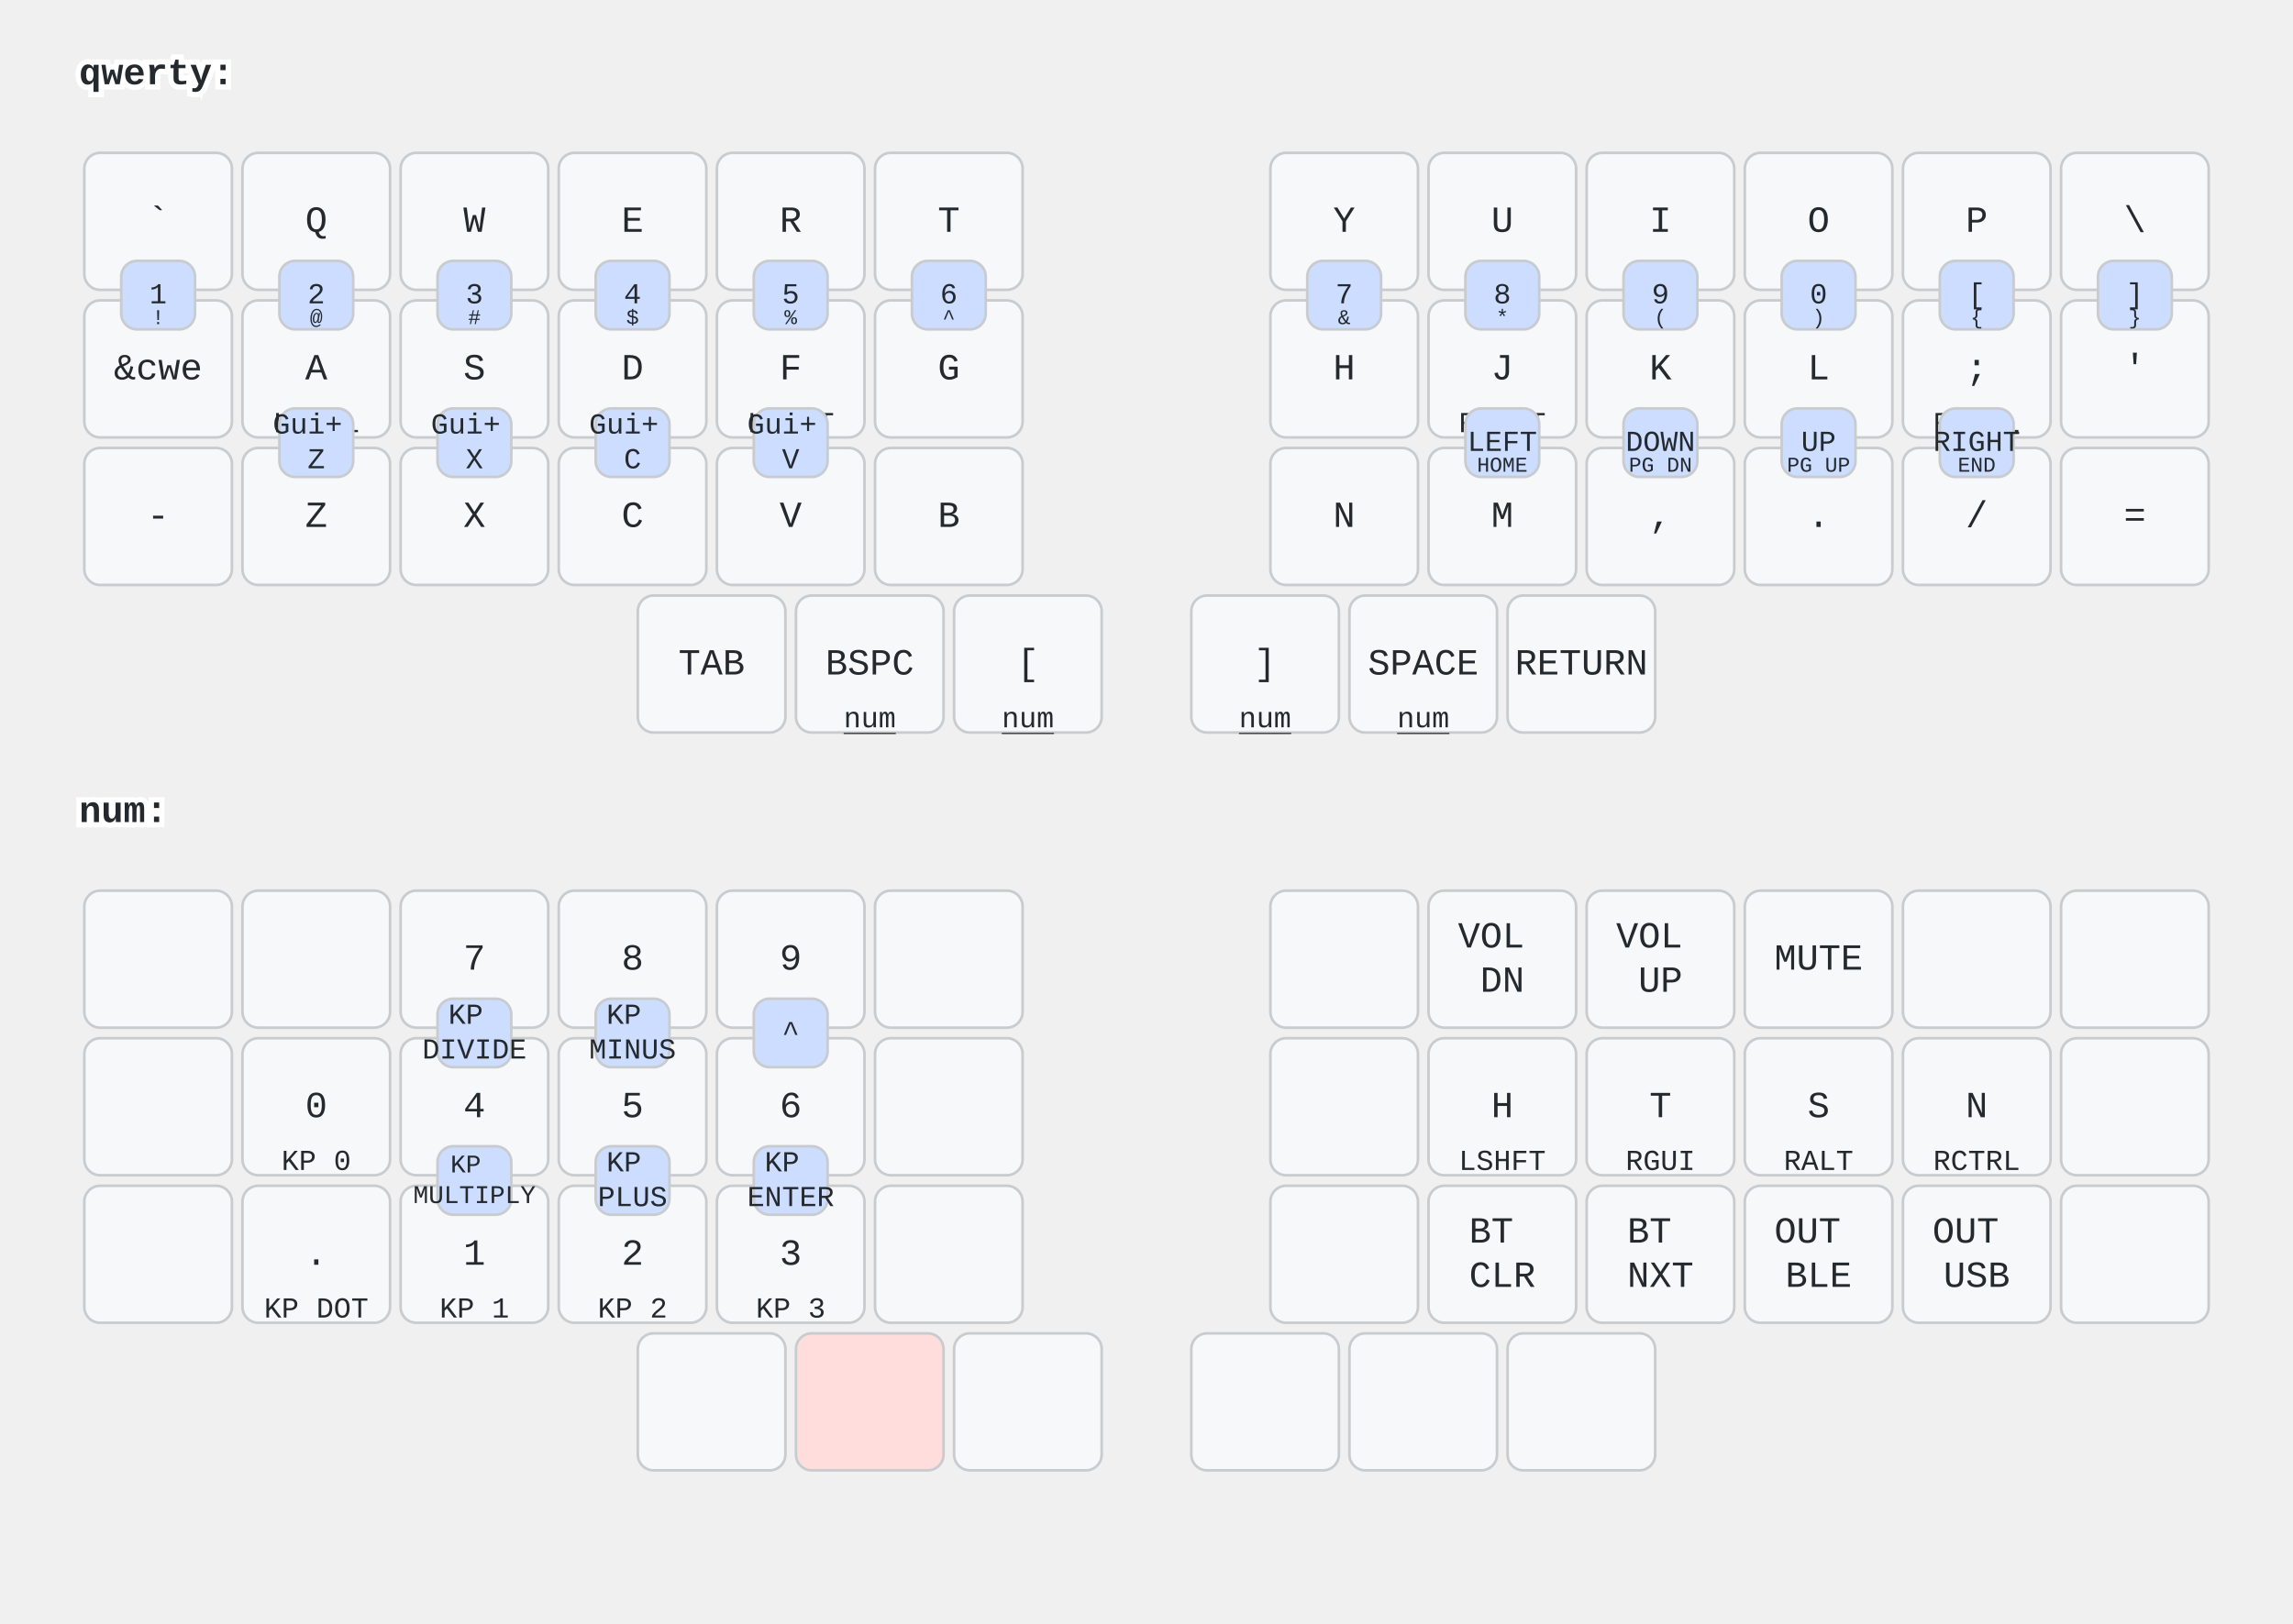
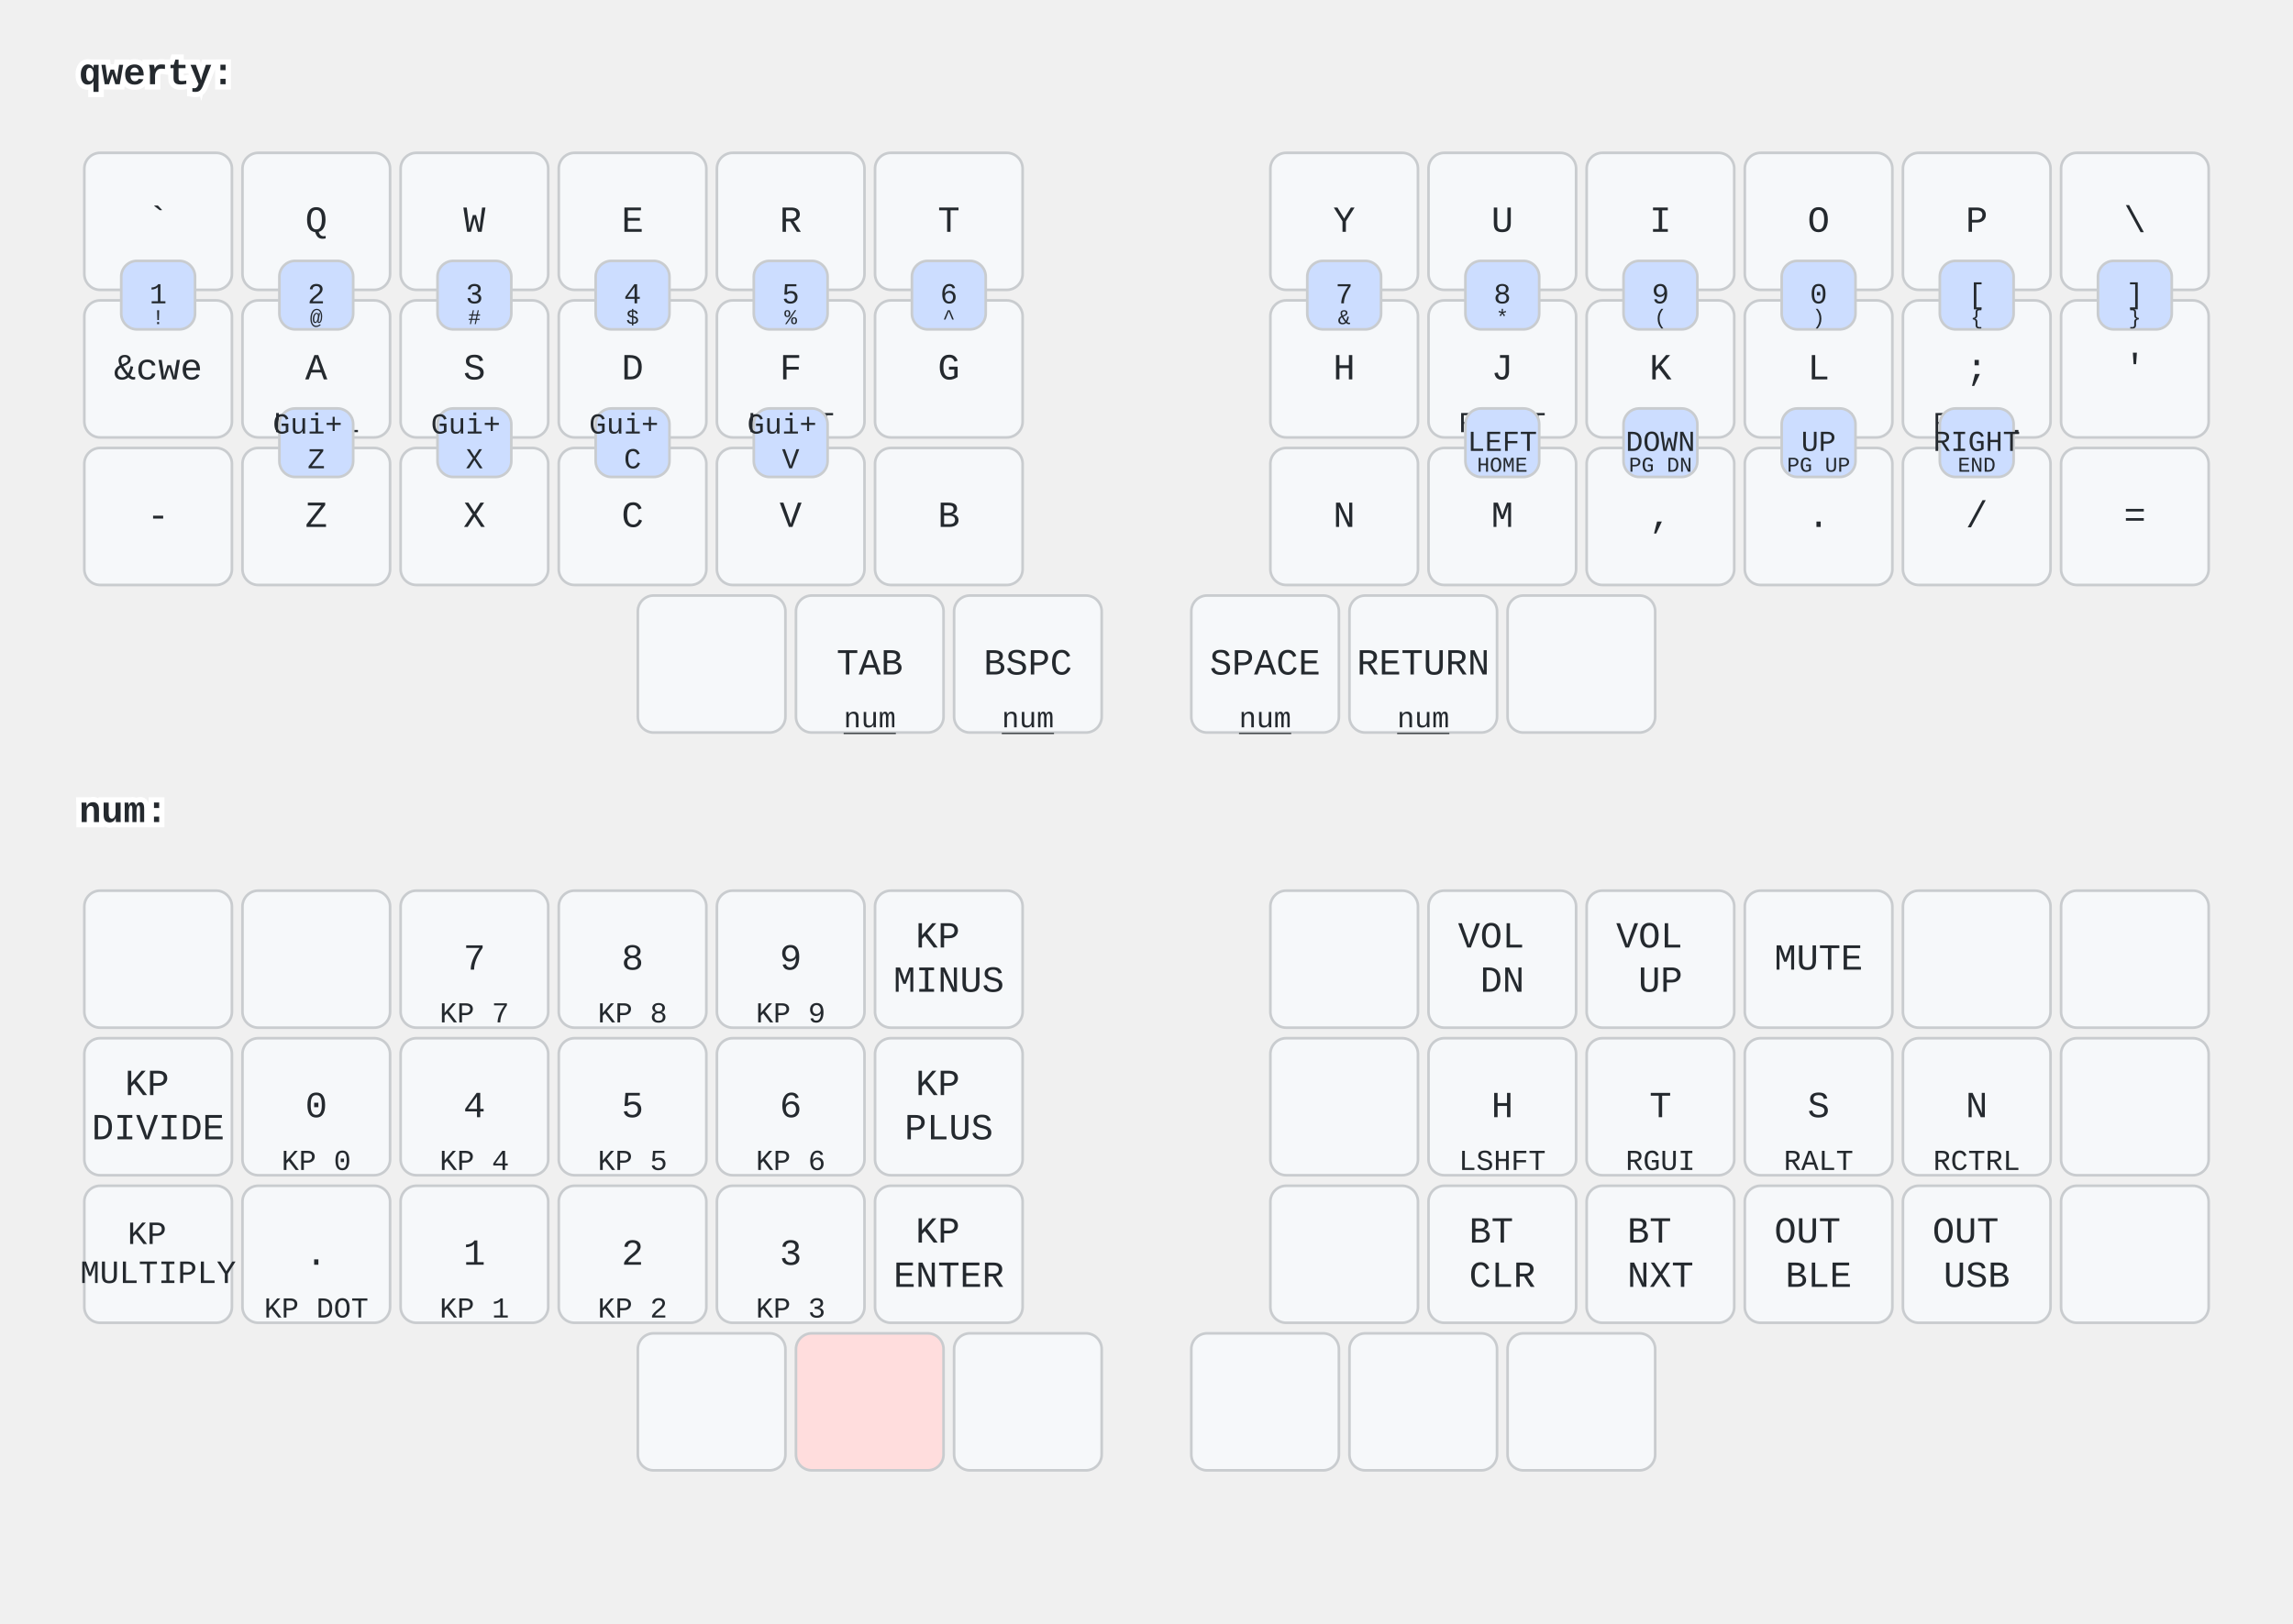
<svg xmlns="http://www.w3.org/2000/svg" width="870" height="616" viewBox="0 0 870 616" class="keymap">
  <style>/* inherit to force styles through use tags */
svg path {
    fill: inherit;
}

/* font and background color specifications */
svg.keymap {
    font-family: SFMono-Regular,Consolas,Liberation Mono,Menlo,monospace;
    font-size: 14px;
    font-kerning: normal;
    text-rendering: optimizeLegibility;
    fill: #24292e;
}

/* default key styling */
rect.key {
    fill: #f6f8fa;
}

rect.key, rect.combo {
    stroke: #c9cccf;
    stroke-width: 1;
}

/* default key side styling, only used is draw_key_sides is set */
rect.side {
    filter: brightness(90%);
}

/* color accent for combo boxes */
rect.combo, rect.combo-separate {
    fill: #cdf;
}

/* color accent for held keys */
rect.held, rect.combo.held {
    fill: #fdd;
}

/* color accent for ghost (optional) keys */
rect.ghost, rect.combo.ghost {
    stroke-dasharray: 4, 4;
    stroke-width: 2;
}

text {
    text-anchor: middle;
    dominant-baseline: middle;
}

/* styling for layer labels */
text.label {
    font-weight: bold;
    text-anchor: start;
    stroke: white;
    stroke-width: 4;
    paint-order: stroke;
}

/* styling for optional footer */
text.footer {
    text-anchor: end;
    dominant-baseline: auto;
    stroke: white;
    stroke-width: 4;
    paint-order: stroke;
}

/* styling for combo tap, and key hold/shifted label text */
text.combo, text.hold, text.shifted {
    font-size: 11px;
}

text.hold {
    text-anchor: middle;
    dominant-baseline: auto;
}

text.shifted {
    text-anchor: middle;
    dominant-baseline: hanging;
}

text.layer-activator {
    text-decoration: underline;
}

/* styling for hold/shifted label text in combo box */
text.combo.hold, text.combo.shifted {
    font-size: 8px;
}

/* lighter symbol for transparent keys */
text.trans {
    fill: #7b7e81;
}

/* styling for combo dendrons */
path.combo {
    stroke-width: 1;
    stroke: gray;
    fill: none;
}

/* Start Tabler Icons Cleanup */
/* cannot use height/width with glyphs */
.icon-tabler &gt; path {
    fill: inherit;
    stroke: inherit;
    stroke-width: 2;
}
/* hide tabler's default box */
.icon-tabler &gt; path[stroke="none"][fill="none"] {
    visibility: hidden;
}
/* End Tabler Icons Cleanup */
</style>
  <g transform="translate(30, 0)" class="layer-qwerty">
    <text x="0" y="28" class="label" id="qwerty">qwerty:</text>
    <g transform="translate(0, 56)">
      <g transform="translate(30, 28)" class="key keypos-0">
        <rect rx="6" ry="6" x="-28" y="-26" width="56" height="52" class="key" />
        <text x="0" y="0" class="key tap">`</text>
        <text x="0" y="24" class="key hold">F1</text>
      </g>
      <g transform="translate(90, 28)" class="key keypos-1">
        <rect rx="6" ry="6" x="-28" y="-26" width="56" height="52" class="key" />
        <text x="0" y="0" class="key tap">Q</text>
        <text x="0" y="24" class="key hold">F2</text>
      </g>
      <g transform="translate(150, 28)" class="key keypos-2">
        <rect rx="6" ry="6" x="-28" y="-26" width="56" height="52" class="key" />
        <text x="0" y="0" class="key tap">W</text>
        <text x="0" y="24" class="key hold">F3</text>
      </g>
      <g transform="translate(210, 28)" class="key keypos-3">
        <rect rx="6" ry="6" x="-28" y="-26" width="56" height="52" class="key" />
        <text x="0" y="0" class="key tap">E</text>
        <text x="0" y="24" class="key hold">F4</text>
      </g>
      <g transform="translate(270, 28)" class="key keypos-4">
        <rect rx="6" ry="6" x="-28" y="-26" width="56" height="52" class="key" />
        <text x="0" y="0" class="key tap">R</text>
        <text x="0" y="24" class="key hold">F5</text>
      </g>
      <g transform="translate(330, 28)" class="key keypos-5">
        <rect rx="6" ry="6" x="-28" y="-26" width="56" height="52" class="key" />
        <text x="0" y="0" class="key tap">T</text>
        <text x="0" y="24" class="key hold">F6</text>
      </g>
      <g transform="translate(480, 28)" class="key keypos-6">
        <rect rx="6" ry="6" x="-28" y="-26" width="56" height="52" class="key" />
        <text x="0" y="0" class="key tap">Y</text>
        <text x="0" y="24" class="key hold">F7</text>
      </g>
      <g transform="translate(540, 28)" class="key keypos-7">
        <rect rx="6" ry="6" x="-28" y="-26" width="56" height="52" class="key" />
        <text x="0" y="0" class="key tap">U</text>
        <text x="0" y="24" class="key hold">F8</text>
      </g>
      <g transform="translate(600, 28)" class="key keypos-8">
        <rect rx="6" ry="6" x="-28" y="-26" width="56" height="52" class="key" />
        <text x="0" y="0" class="key tap">I</text>
        <text x="0" y="24" class="key hold">F9</text>
      </g>
      <g transform="translate(660, 28)" class="key keypos-9">
        <rect rx="6" ry="6" x="-28" y="-26" width="56" height="52" class="key" />
        <text x="0" y="0" class="key tap">O</text>
        <text x="0" y="24" class="key hold">F10</text>
      </g>
      <g transform="translate(720, 28)" class="key keypos-10">
        <rect rx="6" ry="6" x="-28" y="-26" width="56" height="52" class="key" />
        <text x="0" y="0" class="key tap">P</text>
        <text x="0" y="24" class="key hold">F11</text>
      </g>
      <g transform="translate(780, 28)" class="key keypos-11">
        <rect rx="6" ry="6" x="-28" y="-26" width="56" height="52" class="key" />
        <text x="0" y="0" class="key tap">\</text>
        <text x="0" y="24" class="key hold">F12</text>
      </g>
      <g transform="translate(30, 84)" class="key keypos-12">
        <rect rx="6" ry="6" x="-28" y="-26" width="56" height="52" class="key" />
        <text x="0" y="0" class="key tap">&amp;cwe</text>
      </g>
      <g transform="translate(90, 84)" class="key keypos-13">
        <rect rx="6" ry="6" x="-28" y="-26" width="56" height="52" class="key" />
        <text x="0" y="0" class="key tap">A</text>
        <text x="0" y="24" class="key hold">LCTRL</text>
      </g>
      <g transform="translate(150, 84)" class="key keypos-14">
        <rect rx="6" ry="6" x="-28" y="-26" width="56" height="52" class="key" />
        <text x="0" y="0" class="key tap">S</text>
        <text x="0" y="24" class="key hold">LALT</text>
      </g>
      <g transform="translate(210, 84)" class="key keypos-15">
        <rect rx="6" ry="6" x="-28" y="-26" width="56" height="52" class="key" />
        <text x="0" y="0" class="key tap">D</text>
        <text x="0" y="24" class="key hold">LGUI</text>
      </g>
      <g transform="translate(270, 84)" class="key keypos-16">
        <rect rx="6" ry="6" x="-28" y="-26" width="56" height="52" class="key" />
        <text x="0" y="0" class="key tap">F</text>
        <text x="0" y="24" class="key hold">LSHFT</text>
      </g>
      <g transform="translate(330, 84)" class="key keypos-17">
        <rect rx="6" ry="6" x="-28" y="-26" width="56" height="52" class="key" />
        <text x="0" y="0" class="key tap">G</text>
      </g>
      <g transform="translate(480, 84)" class="key keypos-18">
        <rect rx="6" ry="6" x="-28" y="-26" width="56" height="52" class="key" />
        <text x="0" y="0" class="key tap">H</text>
      </g>
      <g transform="translate(540, 84)" class="key keypos-19">
        <rect rx="6" ry="6" x="-28" y="-26" width="56" height="52" class="key" />
        <text x="0" y="0" class="key tap">J</text>
        <text x="0" y="24" class="key hold">RSHFT</text>
      </g>
      <g transform="translate(600, 84)" class="key keypos-20">
        <rect rx="6" ry="6" x="-28" y="-26" width="56" height="52" class="key" />
        <text x="0" y="0" class="key tap">K</text>
        <text x="0" y="24" class="key hold">RGUI</text>
      </g>
      <g transform="translate(660, 84)" class="key keypos-21">
        <rect rx="6" ry="6" x="-28" y="-26" width="56" height="52" class="key" />
        <text x="0" y="0" class="key tap">L</text>
        <text x="0" y="24" class="key hold">RALT</text>
      </g>
      <g transform="translate(720, 84)" class="key keypos-22">
        <rect rx="6" ry="6" x="-28" y="-26" width="56" height="52" class="key" />
        <text x="0" y="0" class="key tap">;</text>
        <text x="0" y="24" class="key hold">RCTRL</text>
      </g>
      <g transform="translate(780, 84)" class="key keypos-23">
        <rect rx="6" ry="6" x="-28" y="-26" width="56" height="52" class="key" />
        <text x="0" y="0" class="key tap">'</text>
      </g>
      <g transform="translate(30, 140)" class="key keypos-24">
        <rect rx="6" ry="6" x="-28" y="-26" width="56" height="52" class="key" />
        <text x="0" y="0" class="key tap">-</text>
      </g>
      <g transform="translate(90, 140)" class="key keypos-25">
        <rect rx="6" ry="6" x="-28" y="-26" width="56" height="52" class="key" />
        <text x="0" y="0" class="key tap">Z</text>
      </g>
      <g transform="translate(150, 140)" class="key keypos-26">
        <rect rx="6" ry="6" x="-28" y="-26" width="56" height="52" class="key" />
        <text x="0" y="0" class="key tap">X</text>
      </g>
      <g transform="translate(210, 140)" class="key keypos-27">
        <rect rx="6" ry="6" x="-28" y="-26" width="56" height="52" class="key" />
        <text x="0" y="0" class="key tap">C</text>
      </g>
      <g transform="translate(270, 140)" class="key keypos-28">
        <rect rx="6" ry="6" x="-28" y="-26" width="56" height="52" class="key" />
        <text x="0" y="0" class="key tap">V</text>
      </g>
      <g transform="translate(330, 140)" class="key keypos-29">
        <rect rx="6" ry="6" x="-28" y="-26" width="56" height="52" class="key" />
        <text x="0" y="0" class="key tap">B</text>
      </g>
      <g transform="translate(480, 140)" class="key keypos-30">
        <rect rx="6" ry="6" x="-28" y="-26" width="56" height="52" class="key" />
        <text x="0" y="0" class="key tap">N</text>
      </g>
      <g transform="translate(540, 140)" class="key keypos-31">
        <rect rx="6" ry="6" x="-28" y="-26" width="56" height="52" class="key" />
        <text x="0" y="0" class="key tap">M</text>
      </g>
      <g transform="translate(600, 140)" class="key keypos-32">
        <rect rx="6" ry="6" x="-28" y="-26" width="56" height="52" class="key" />
        <text x="0" y="0" class="key tap">,</text>
      </g>
      <g transform="translate(660, 140)" class="key keypos-33">
        <rect rx="6" ry="6" x="-28" y="-26" width="56" height="52" class="key" />
        <text x="0" y="0" class="key tap">.</text>
      </g>
      <g transform="translate(720, 140)" class="key keypos-34">
        <rect rx="6" ry="6" x="-28" y="-26" width="56" height="52" class="key" />
        <text x="0" y="0" class="key tap">/</text>
      </g>
      <g transform="translate(780, 140)" class="key keypos-35">
        <rect rx="6" ry="6" x="-28" y="-26" width="56" height="52" class="key" />
        <text x="0" y="0" class="key tap">=</text>
      </g>
      <g transform="translate(240, 196)" class="key keypos-36">
        <rect rx="6" ry="6" x="-28" y="-26" width="56" height="52" class="key" />
+       </g>
+       <g transform="translate(300, 196)" class="key keypos-37">
+         <rect rx="6" ry="6" x="-28" y="-26" width="56" height="52" class="key" />
        <text x="0" y="0" class="key tap">TAB</text>
-       </g>
-       <g transform="translate(300, 196)" class="key keypos-37">
+         <a href="#num">
+           <text x="0" y="24" class="key hold layer-activator">num</text>
+         </a>
+       </g>
+       <g transform="translate(360, 196)" class="key keypos-38">
        <rect rx="6" ry="6" x="-28" y="-26" width="56" height="52" class="key" />
        <text x="0" y="0" class="key tap">BSPC</text>
        <a href="#num">
          <text x="0" y="24" class="key hold layer-activator">num</text>
        </a>
      </g>
-       <g transform="translate(360, 196)" class="key keypos-38">
-         <rect rx="6" ry="6" x="-28" y="-26" width="56" height="52" class="key" />
-         <text x="0" y="0" class="key tap">[</text>
-         <a href="#num">
-           <text x="0" y="24" class="key hold layer-activator">num</text>
-         </a>
-       </g>
      <g transform="translate(450, 196)" class="key keypos-39">
-         <rect rx="6" ry="6" x="-28" y="-26" width="56" height="52" class="key" />
-         <text x="0" y="0" class="key tap">]</text>
-         <a href="#num">
-           <text x="0" y="24" class="key hold layer-activator">num</text>
-         </a>
-       </g>
-       <g transform="translate(510, 196)" class="key keypos-40">
        <rect rx="6" ry="6" x="-28" y="-26" width="56" height="52" class="key" />
        <text x="0" y="0" class="key tap">SPACE</text>
        <a href="#num">
          <text x="0" y="24" class="key hold layer-activator">num</text>
        </a>
      </g>
+       <g transform="translate(510, 196)" class="key keypos-40">
+         <rect rx="6" ry="6" x="-28" y="-26" width="56" height="52" class="key" />
+         <text x="0" y="0" class="key tap">RETURN</text>
+         <a href="#num">
+           <text x="0" y="24" class="key hold layer-activator">num</text>
+         </a>
+       </g>
      <g transform="translate(570, 196)" class="key keypos-41">
        <rect rx="6" ry="6" x="-28" y="-26" width="56" height="52" class="key" />
-         <text x="0" y="0" class="key tap">RETURN</text>
      </g>
      <g class="combo combopos-0">
        <rect rx="6" ry="6" x="16" y="43" width="28" height="26" class="combo" />
        <text x="30" y="56" class="combo tap">1</text>
        <text x="30" y="67" class="combo hold">!</text>
      </g>
      <g class="combo combopos-1">
        <rect rx="6" ry="6" x="76" y="43" width="28" height="26" class="combo" />
        <text x="90" y="56" class="combo tap">2</text>
        <text x="90" y="67" class="combo hold">@</text>
      </g>
      <g class="combo combopos-2">
        <rect rx="6" ry="6" x="136" y="43" width="28" height="26" class="combo" />
        <text x="150" y="56" class="combo tap">3</text>
        <text x="150" y="67" class="combo hold">#</text>
      </g>
      <g class="combo combopos-3">
        <rect rx="6" ry="6" x="196" y="43" width="28" height="26" class="combo" />
        <text x="210" y="56" class="combo tap">4</text>
        <text x="210" y="67" class="combo hold">$</text>
      </g>
      <g class="combo combopos-4">
        <rect rx="6" ry="6" x="256" y="43" width="28" height="26" class="combo" />
        <text x="270" y="56" class="combo tap">5</text>
        <text x="270" y="67" class="combo hold">%</text>
      </g>
      <g class="combo combopos-5">
        <rect rx="6" ry="6" x="316" y="43" width="28" height="26" class="combo" />
        <text x="330" y="56" class="combo tap">6</text>
        <text x="330" y="67" class="combo hold">^</text>
      </g>
      <g class="combo combopos-6">
        <rect rx="6" ry="6" x="466" y="43" width="28" height="26" class="combo" />
        <text x="480" y="56" class="combo tap">7</text>
        <text x="480" y="67" class="combo hold">&amp;</text>
      </g>
      <g class="combo combopos-7">
        <rect rx="6" ry="6" x="526" y="43" width="28" height="26" class="combo" />
        <text x="540" y="56" class="combo tap">8</text>
        <text x="540" y="67" class="combo hold">*</text>
      </g>
      <g class="combo combopos-8">
        <rect rx="6" ry="6" x="586" y="43" width="28" height="26" class="combo" />
        <text x="600" y="56" class="combo tap">9</text>
        <text x="600" y="67" class="combo hold">(</text>
      </g>
      <g class="combo combopos-9">
        <rect rx="6" ry="6" x="646" y="43" width="28" height="26" class="combo" />
        <text x="660" y="56" class="combo tap">0</text>
        <text x="660" y="67" class="combo hold">)</text>
      </g>
      <g class="combo combopos-10">
        <rect rx="6" ry="6" x="706" y="43" width="28" height="26" class="combo" />
        <text x="720" y="56" class="combo tap">[</text>
        <text x="720" y="67" class="combo hold">{</text>
      </g>
      <g class="combo combopos-11">
        <rect rx="6" ry="6" x="766" y="43" width="28" height="26" class="combo" />
        <text x="780" y="56" class="combo tap">]</text>
        <text x="780" y="67" class="combo hold">}</text>
      </g>
      <g class="combo combopos-12">
        <rect rx="6" ry="6" x="76" y="99" width="28" height="26" class="combo" />
        <text x="90" y="112" class="combo tap">
          <tspan x="90" dy="-0.6em">Gui+</tspan>
          <tspan x="90" dy="1.2em">Z</tspan>
        </text>
      </g>
      <g class="combo combopos-13">
        <rect rx="6" ry="6" x="136" y="99" width="28" height="26" class="combo" />
        <text x="150" y="112" class="combo tap">
          <tspan x="150" dy="-0.6em">Gui+</tspan>
          <tspan x="150" dy="1.2em">X</tspan>
        </text>
      </g>
      <g class="combo combopos-14">
        <rect rx="6" ry="6" x="196" y="99" width="28" height="26" class="combo" />
        <text x="210" y="112" class="combo tap">
          <tspan x="210" dy="-0.6em">Gui+</tspan>
          <tspan x="210" dy="1.2em">C</tspan>
        </text>
      </g>
      <g class="combo combopos-15">
        <rect rx="6" ry="6" x="256" y="99" width="28" height="26" class="combo" />
        <text x="270" y="112" class="combo tap">
          <tspan x="270" dy="-0.6em">Gui+</tspan>
          <tspan x="270" dy="1.2em">V</tspan>
        </text>
      </g>
      <g class="combo combopos-16">
        <rect rx="6" ry="6" x="526" y="99" width="28" height="26" class="combo" />
        <text x="540" y="112" class="combo tap">LEFT</text>
        <text x="540" y="123" class="combo hold">HOME</text>
      </g>
      <g class="combo combopos-17">
        <rect rx="6" ry="6" x="586" y="99" width="28" height="26" class="combo" />
        <text x="600" y="112" class="combo tap">DOWN</text>
        <text x="600" y="123" class="combo hold">PG DN</text>
      </g>
      <g class="combo combopos-18">
        <rect rx="6" ry="6" x="646" y="99" width="28" height="26" class="combo" />
        <text x="660" y="112" class="combo tap">UP</text>
        <text x="660" y="123" class="combo hold">PG UP</text>
      </g>
      <g class="combo combopos-19">
        <rect rx="6" ry="6" x="706" y="99" width="28" height="26" class="combo" />
        <text x="720" y="112" class="combo tap">RIGHT</text>
        <text x="720" y="123" class="combo hold">END</text>
      </g>
    </g>
  </g>
  <g transform="translate(30, 280)" class="layer-num">
    <text x="0" y="28" class="label" id="num">num:</text>
    <g transform="translate(0, 56)">
      <g transform="translate(30, 28)" class="key keypos-0">
        <rect rx="6" ry="6" x="-28" y="-26" width="56" height="52" class="key" />
      </g>
      <g transform="translate(90, 28)" class="key keypos-1">
        <rect rx="6" ry="6" x="-28" y="-26" width="56" height="52" class="key" />
      </g>
      <g transform="translate(150, 28)" class="key keypos-2">
        <rect rx="6" ry="6" x="-28" y="-26" width="56" height="52" class="key" />
        <text x="0" y="0" class="key tap">7</text>
        <text x="0" y="24" class="key hold">KP 7</text>
      </g>
      <g transform="translate(210, 28)" class="key keypos-3">
        <rect rx="6" ry="6" x="-28" y="-26" width="56" height="52" class="key" />
        <text x="0" y="0" class="key tap">8</text>
        <text x="0" y="24" class="key hold">KP 8</text>
      </g>
      <g transform="translate(270, 28)" class="key keypos-4">
        <rect rx="6" ry="6" x="-28" y="-26" width="56" height="52" class="key" />
        <text x="0" y="0" class="key tap">9</text>
        <text x="0" y="24" class="key hold">KP 9</text>
      </g>
      <g transform="translate(330, 28)" class="key keypos-5">
        <rect rx="6" ry="6" x="-28" y="-26" width="56" height="52" class="key" />
+         <text x="0" y="0" class="key tap">
+           <tspan x="0" dy="-0.6em">KP</tspan>
+           <tspan x="0" dy="1.2em">MINUS</tspan>
+         </text>
      </g>
      <g transform="translate(480, 28)" class="key keypos-6">
        <rect rx="6" ry="6" x="-28" y="-26" width="56" height="52" class="key" />
      </g>
      <g transform="translate(540, 28)" class="key keypos-7">
        <rect rx="6" ry="6" x="-28" y="-26" width="56" height="52" class="key" />
        <text x="0" y="0" class="key tap">
          <tspan x="0" dy="-0.6em">VOL</tspan>
          <tspan x="0" dy="1.2em">DN</tspan>
        </text>
      </g>
      <g transform="translate(600, 28)" class="key keypos-8">
        <rect rx="6" ry="6" x="-28" y="-26" width="56" height="52" class="key" />
        <text x="0" y="0" class="key tap">
          <tspan x="0" dy="-0.6em">VOL</tspan>
          <tspan x="0" dy="1.2em">UP</tspan>
        </text>
      </g>
      <g transform="translate(660, 28)" class="key keypos-9">
        <rect rx="6" ry="6" x="-28" y="-26" width="56" height="52" class="key" />
        <text x="0" y="0" class="key tap">MUTE</text>
      </g>
      <g transform="translate(720, 28)" class="key keypos-10">
        <rect rx="6" ry="6" x="-28" y="-26" width="56" height="52" class="key" />
      </g>
      <g transform="translate(780, 28)" class="key keypos-11">
        <rect rx="6" ry="6" x="-28" y="-26" width="56" height="52" class="key" />
      </g>
      <g transform="translate(30, 84)" class="key keypos-12">
        <rect rx="6" ry="6" x="-28" y="-26" width="56" height="52" class="key" />
+         <text x="0" y="0" class="key tap">
+           <tspan x="0" dy="-0.6em">KP</tspan>
+           <tspan x="0" dy="1.2em">DIVIDE</tspan>
+         </text>
      </g>
      <g transform="translate(90, 84)" class="key keypos-13">
        <rect rx="6" ry="6" x="-28" y="-26" width="56" height="52" class="key" />
        <text x="0" y="0" class="key tap">0</text>
        <text x="0" y="24" class="key hold">KP 0</text>
      </g>
      <g transform="translate(150, 84)" class="key keypos-14">
        <rect rx="6" ry="6" x="-28" y="-26" width="56" height="52" class="key" />
        <text x="0" y="0" class="key tap">4</text>
        <text x="0" y="24" class="key hold">KP 4</text>
      </g>
      <g transform="translate(210, 84)" class="key keypos-15">
        <rect rx="6" ry="6" x="-28" y="-26" width="56" height="52" class="key" />
        <text x="0" y="0" class="key tap">5</text>
        <text x="0" y="24" class="key hold">KP 5</text>
      </g>
      <g transform="translate(270, 84)" class="key keypos-16">
        <rect rx="6" ry="6" x="-28" y="-26" width="56" height="52" class="key" />
        <text x="0" y="0" class="key tap">6</text>
        <text x="0" y="24" class="key hold">KP 6</text>
      </g>
      <g transform="translate(330, 84)" class="key keypos-17">
        <rect rx="6" ry="6" x="-28" y="-26" width="56" height="52" class="key" />
+         <text x="0" y="0" class="key tap">
+           <tspan x="0" dy="-0.6em">KP</tspan>
+           <tspan x="0" dy="1.2em">PLUS</tspan>
+         </text>
      </g>
      <g transform="translate(480, 84)" class="key keypos-18">
        <rect rx="6" ry="6" x="-28" y="-26" width="56" height="52" class="key" />
      </g>
      <g transform="translate(540, 84)" class="key keypos-19">
        <rect rx="6" ry="6" x="-28" y="-26" width="56" height="52" class="key" />
        <text x="0" y="0" class="key tap">H</text>
        <text x="0" y="24" class="key hold">LSHFT</text>
      </g>
      <g transform="translate(600, 84)" class="key keypos-20">
        <rect rx="6" ry="6" x="-28" y="-26" width="56" height="52" class="key" />
        <text x="0" y="0" class="key tap">T</text>
        <text x="0" y="24" class="key hold">RGUI</text>
      </g>
      <g transform="translate(660, 84)" class="key keypos-21">
        <rect rx="6" ry="6" x="-28" y="-26" width="56" height="52" class="key" />
        <text x="0" y="0" class="key tap">S</text>
        <text x="0" y="24" class="key hold">RALT</text>
      </g>
      <g transform="translate(720, 84)" class="key keypos-22">
        <rect rx="6" ry="6" x="-28" y="-26" width="56" height="52" class="key" />
        <text x="0" y="0" class="key tap">N</text>
        <text x="0" y="24" class="key hold">RCTRL</text>
      </g>
      <g transform="translate(780, 84)" class="key keypos-23">
        <rect rx="6" ry="6" x="-28" y="-26" width="56" height="52" class="key" />
      </g>
      <g transform="translate(30, 140)" class="key keypos-24">
        <rect rx="6" ry="6" x="-28" y="-26" width="56" height="52" class="key" />
+         <text x="0" y="0" class="key tap">
+           <tspan x="0" dy="-0.6em" style="font-size: 88%">KP</tspan>
+           <tspan x="0" dy="1.2em" style="font-size: 88%">MULTIPLY</tspan>
+         </text>
      </g>
      <g transform="translate(90, 140)" class="key keypos-25">
        <rect rx="6" ry="6" x="-28" y="-26" width="56" height="52" class="key" />
        <text x="0" y="0" class="key tap">.</text>
        <text x="0" y="24" class="key hold">KP DOT</text>
      </g>
      <g transform="translate(150, 140)" class="key keypos-26">
        <rect rx="6" ry="6" x="-28" y="-26" width="56" height="52" class="key" />
        <text x="0" y="0" class="key tap">1</text>
        <text x="0" y="24" class="key hold">KP 1</text>
      </g>
      <g transform="translate(210, 140)" class="key keypos-27">
        <rect rx="6" ry="6" x="-28" y="-26" width="56" height="52" class="key" />
        <text x="0" y="0" class="key tap">2</text>
        <text x="0" y="24" class="key hold">KP 2</text>
      </g>
      <g transform="translate(270, 140)" class="key keypos-28">
        <rect rx="6" ry="6" x="-28" y="-26" width="56" height="52" class="key" />
        <text x="0" y="0" class="key tap">3</text>
        <text x="0" y="24" class="key hold">KP 3</text>
      </g>
      <g transform="translate(330, 140)" class="key keypos-29">
        <rect rx="6" ry="6" x="-28" y="-26" width="56" height="52" class="key" />
+         <text x="0" y="0" class="key tap">
+           <tspan x="0" dy="-0.6em">KP</tspan>
+           <tspan x="0" dy="1.2em">ENTER</tspan>
+         </text>
      </g>
      <g transform="translate(480, 140)" class="key keypos-30">
        <rect rx="6" ry="6" x="-28" y="-26" width="56" height="52" class="key" />
      </g>
      <g transform="translate(540, 140)" class="key keypos-31">
        <rect rx="6" ry="6" x="-28" y="-26" width="56" height="52" class="key" />
        <text x="0" y="0" class="key tap">
          <tspan x="0" dy="-0.6em">BT</tspan>
          <tspan x="0" dy="1.2em">CLR</tspan>
        </text>
      </g>
      <g transform="translate(600, 140)" class="key keypos-32">
        <rect rx="6" ry="6" x="-28" y="-26" width="56" height="52" class="key" />
        <text x="0" y="0" class="key tap">
          <tspan x="0" dy="-0.6em">BT</tspan>
          <tspan x="0" dy="1.2em">NXT</tspan>
        </text>
      </g>
      <g transform="translate(660, 140)" class="key keypos-33">
        <rect rx="6" ry="6" x="-28" y="-26" width="56" height="52" class="key" />
        <text x="0" y="0" class="key tap">
          <tspan x="0" dy="-0.6em">OUT</tspan>
          <tspan x="0" dy="1.2em">BLE</tspan>
        </text>
      </g>
      <g transform="translate(720, 140)" class="key keypos-34">
        <rect rx="6" ry="6" x="-28" y="-26" width="56" height="52" class="key" />
        <text x="0" y="0" class="key tap">
          <tspan x="0" dy="-0.6em">OUT</tspan>
          <tspan x="0" dy="1.2em">USB</tspan>
        </text>
      </g>
      <g transform="translate(780, 140)" class="key keypos-35">
        <rect rx="6" ry="6" x="-28" y="-26" width="56" height="52" class="key" />
      </g>
      <g transform="translate(240, 196)" class="key keypos-36">
        <rect rx="6" ry="6" x="-28" y="-26" width="56" height="52" class="key" />
      </g>
      <g transform="translate(300, 196)" class="key held keypos-37">
        <rect rx="6" ry="6" x="-28" y="-26" width="56" height="52" class="key held" />
      </g>
      <g transform="translate(360, 196)" class="key keypos-38">
        <rect rx="6" ry="6" x="-28" y="-26" width="56" height="52" class="key" />
      </g>
      <g transform="translate(450, 196)" class="key keypos-39">
        <rect rx="6" ry="6" x="-28" y="-26" width="56" height="52" class="key" />
      </g>
      <g transform="translate(510, 196)" class="key keypos-40">
        <rect rx="6" ry="6" x="-28" y="-26" width="56" height="52" class="key" />
      </g>
      <g transform="translate(570, 196)" class="key keypos-41">
        <rect rx="6" ry="6" x="-28" y="-26" width="56" height="52" class="key" />
-       </g>
-       <g class="combo combopos-0">
-         <rect rx="6" ry="6" x="256" y="99" width="28" height="26" class="combo" />
-         <text x="270" y="112" class="combo tap">
-           <tspan x="270" dy="-0.6em">KP</tspan>
-           <tspan x="270" dy="1.2em">ENTER</tspan>
-         </text>
-       </g>
-       <g class="combo combopos-1">
-         <rect rx="6" ry="6" x="256" y="43" width="28" height="26" class="combo" />
-         <text x="270" y="56" class="combo tap">^</text>
-       </g>
-       <g class="combo combopos-2">
-         <rect rx="6" ry="6" x="196" y="99" width="28" height="26" class="combo" />
-         <text x="210" y="112" class="combo tap">
-           <tspan x="210" dy="-0.6em">KP</tspan>
-           <tspan x="210" dy="1.2em">PLUS</tspan>
-         </text>
-       </g>
-       <g class="combo combopos-3">
-         <rect rx="6" ry="6" x="196" y="43" width="28" height="26" class="combo" />
-         <text x="210" y="56" class="combo tap">
-           <tspan x="210" dy="-0.6em">KP</tspan>
-           <tspan x="210" dy="1.2em">MINUS</tspan>
-         </text>
-       </g>
-       <g class="combo combopos-4">
-         <rect rx="6" ry="6" x="136" y="99" width="28" height="26" class="combo" />
-         <text x="150" y="112" class="combo tap">
-           <tspan x="150" dy="-0.6em" style="font-size: 88%">KP</tspan>
-           <tspan x="150" dy="1.2em" style="font-size: 88%">MULTIPLY</tspan>
-         </text>
-       </g>
-       <g class="combo combopos-5">
-         <rect rx="6" ry="6" x="136" y="43" width="28" height="26" class="combo" />
-         <text x="150" y="56" class="combo tap">
-           <tspan x="150" dy="-0.6em">KP</tspan>
-           <tspan x="150" dy="1.2em">DIVIDE</tspan>
-         </text>
      </g>
    </g>
  </g>
</svg>
